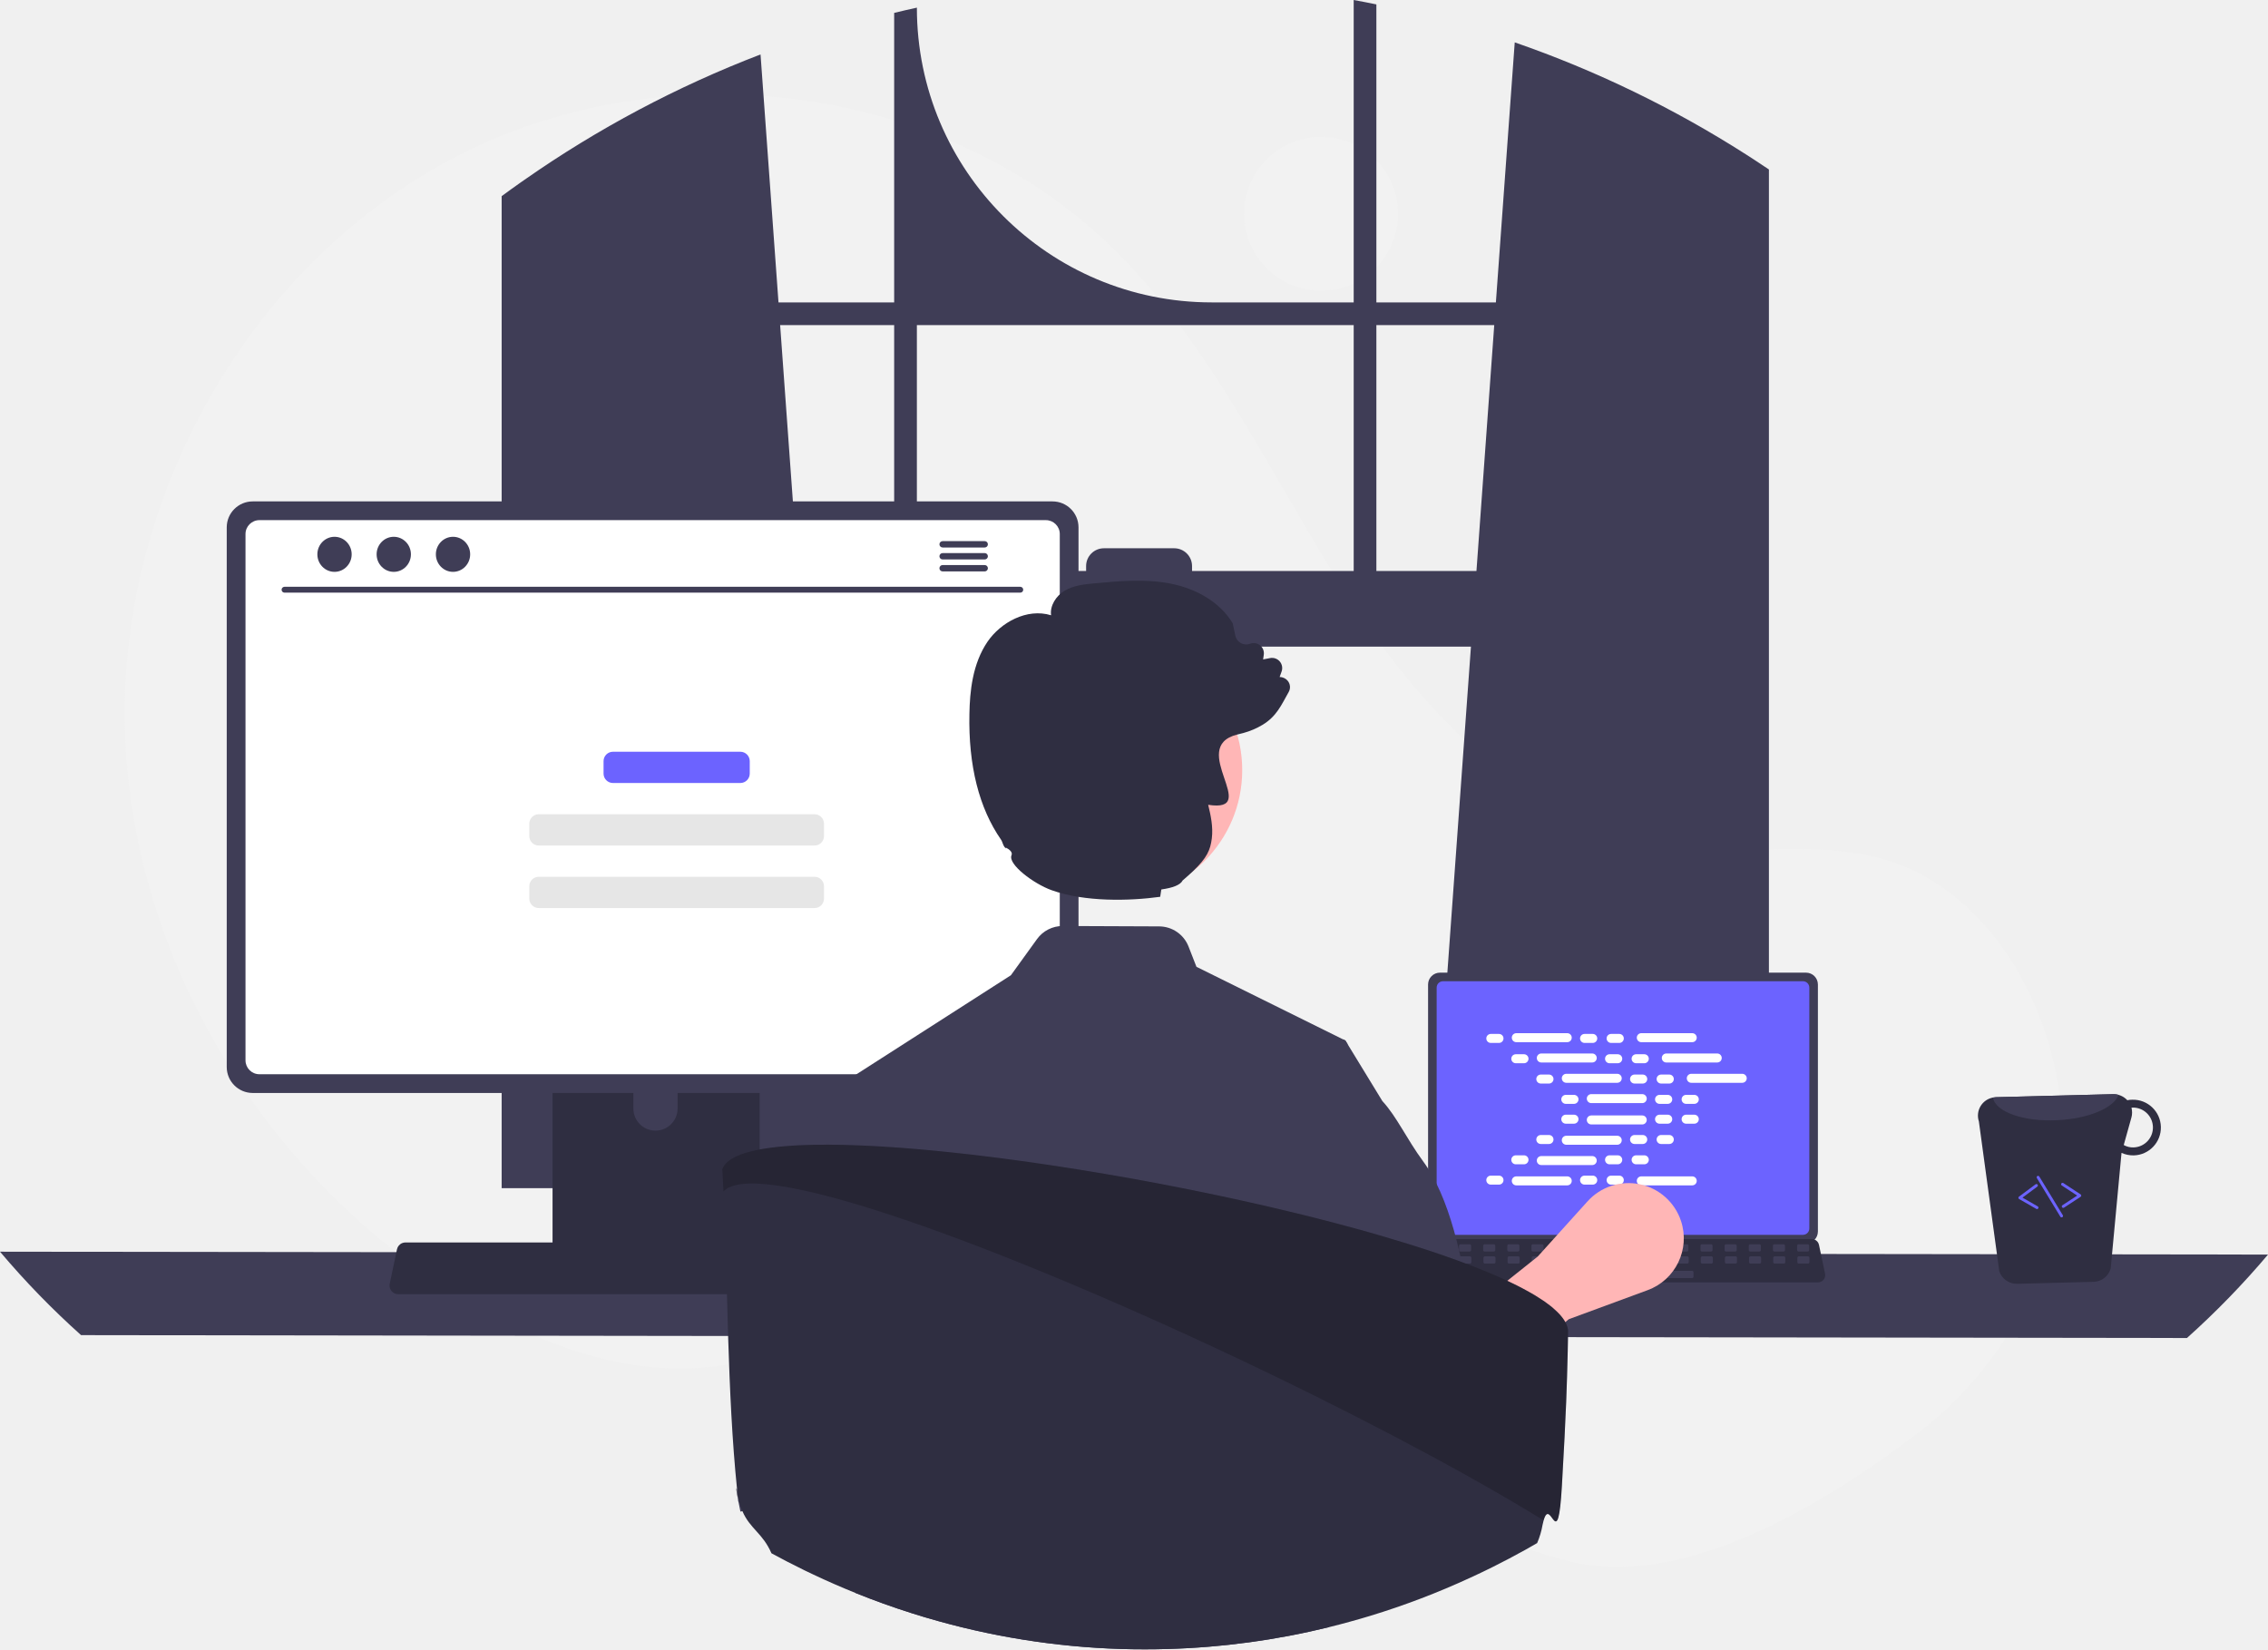
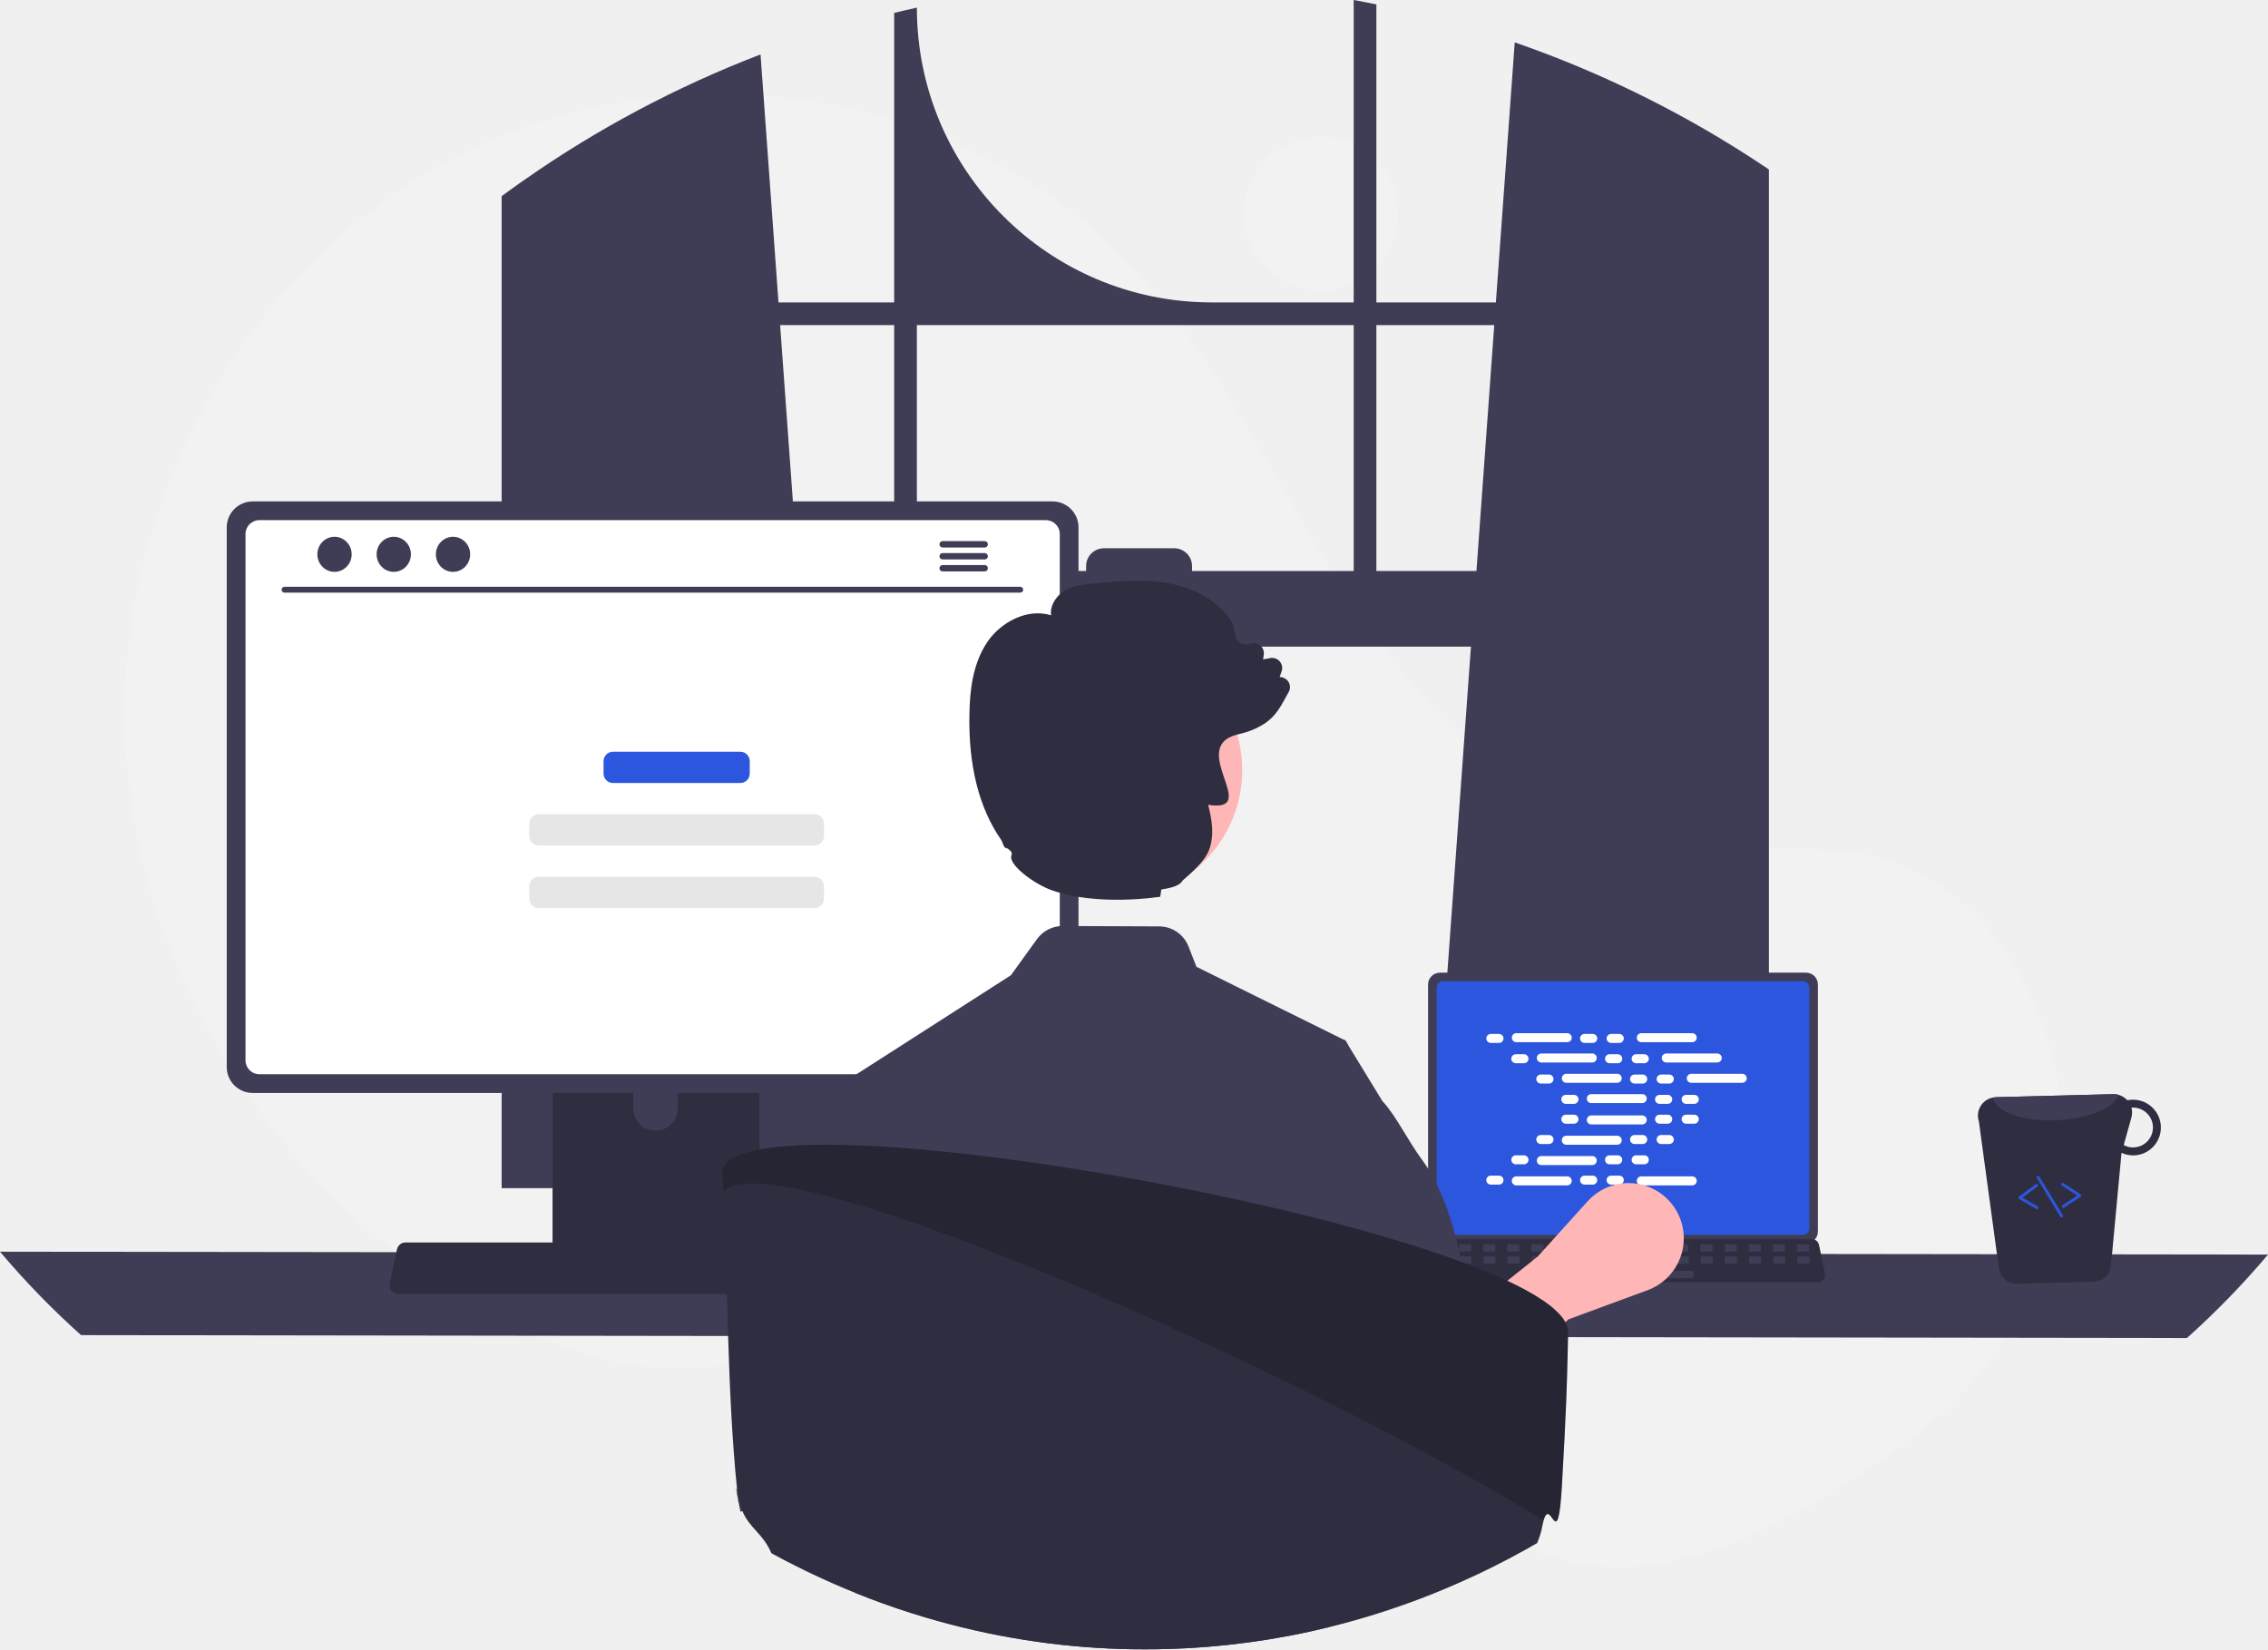
<svg xmlns="http://www.w3.org/2000/svg" data-name="Layer 1" width="786.82" height="572.258" viewBox="0 0 786.82 572.258">
  <circle cx="458.321" cy="74.182" r="26.701" fill="#f2f2f2" />
  <path d="M872.038,661.023c39.688-30.229,58.644-81.025,46.776-129.482q-.442-1.806-.934-3.604c-7.867-28.763-27.332-56.101-55.7-65.291-23.82-7.717-49.82-1.783-74.669-4.851-48.781-6.024-86.601-45.494-113.211-86.819-26.611-41.325-47.062-87.583-82.422-121.724-58.285-56.275-153.362-68.391-225.627-31.76C293.987,254.121,247.955,335.391,249.918,416.386c1.963,80.995,50.046,158.432,119.875,199.517,25.652,15.093,55.321,25.785,84.848,22.044,25.62-3.246,48.899-17.013,74.399-21.1,40.091-6.426,79.927,11.701,114.603,32.824,34.676,21.123,68.17,46.16,107.574,55.952C789.478,715.131,836.881,687.801,872.038,661.023Z" transform="translate(-206.59 -163.8711)" fill="#f2f2f2" />
  <path d="M815.016,219.191c-.87-.58-1.75-1.13-2.62-1.69a380.24,380.24,0,0,0-80.31-38.93l-6.54,90.22h-41.46v-103.39c-2.61-.54-5.24-1.05-7.87-1.53v104.92H626.946A102.27,102.27,0,0,1,524.676,166.521v-0c-2.64.57-5.26,1.18-7.88,1.83v100.44h-40.13l-6.23-86.03a380.858,380.858,0,0,0-81.94,43.53c-.44.3-.88.61-1.31.91-2.21,1.55-4.39,3.13-6.56,4.73v344.19h118.27l-2.09-28.95-11.5-158.95h231.59l-11.5,158.95-2.09,28.95h116.96v-353.45Q817.656,220.901,815.016,219.191Zm-298.22,142.78h-33.39l-6.17-85.3h39.56Zm159.42,0h-56.08v-1.69a6.18,6.18,0,0,0-6.19-6.18h-24.38a6.178,6.178,0,0,0-6.18,6.18v1.69h-58.71v-85.3h151.54Zm7.87,0v-85.3h40.89l-6.17,85.3Z" transform="translate(-206.59 -163.8711)" fill="#3f3d56" />
  <path d="M206.59,598.162a289.003,289.003,0,0,0,28.12,28.95l730.58,1a289.003,289.003,0,0,0,28.12-28.95Z" transform="translate(-206.59 -163.8711)" fill="#3f3d56" />
  <path d="M702.02,505.462v85.704a4.122,4.122,0,0,0,4.119,4.119H833.143a4.122,4.122,0,0,0,4.119-4.119v-85.704a4.124,4.124,0,0,0-4.119-4.115H706.139A4.124,4.124,0,0,0,702.02,505.462Z" transform="translate(-206.59 -163.8711)" fill="#3f3d56" />
-   <path d="M704.999,506.529V590.109a2.205,2.205,0,0,0,2.201,2.201H832.086a2.205,2.205,0,0,0,2.201-2.201V506.529a2.206,2.206,0,0,0-2.201-2.206H707.201A2.206,2.206,0,0,0,704.999,506.529Z" transform="translate(-206.59 -163.8711)" fill="#6c63ff" />
+   <path d="M704.999,506.529V590.109a2.205,2.205,0,0,0,2.201,2.201H832.086a2.205,2.205,0,0,0,2.201-2.201V506.529a2.206,2.206,0,0,0-2.201-2.206H707.201A2.206,2.206,0,0,0,704.999,506.529Z" transform="translate(-206.59 -163.8711)" fill="#2c56dd" />
  <path d="M699.364,607.881a2.47,2.47,0,0,0,1.943.93H837.299a2.502,2.502,0,0,0,2.446-3.016l-2.111-10.027a2.507,2.507,0,0,0-1.558-1.818,2.425,2.425,0,0,0-.888-.168H703.41a2.424,2.424,0,0,0-.888.168,2.507,2.507,0,0,0-1.558,1.818l-2.111,10.027A2.501,2.501,0,0,0,699.364,607.881Z" transform="translate(-206.59 -163.8711)" fill="#2f2e41" />
  <rect x="830.034" y="595.588" width="4.188" height="2.513" rx="0.488" transform="translate(1457.666 1029.819) rotate(-180)" fill="#3f3d56" />
  <rect x="821.657" y="595.588" width="4.188" height="2.513" rx="0.488" transform="translate(1440.912 1029.819) rotate(-180)" fill="#3f3d56" />
  <rect x="813.28" y="595.588" width="4.188" height="2.513" rx="0.488" transform="translate(1424.158 1029.819) rotate(-180)" fill="#3f3d56" />
  <rect x="804.903" y="595.588" width="4.188" height="2.513" rx="0.488" transform="translate(1407.404 1029.819) rotate(-180)" fill="#3f3d56" />
  <rect x="796.526" y="595.588" width="4.188" height="2.513" rx="0.488" transform="translate(1390.65 1029.819) rotate(-180)" fill="#3f3d56" />
  <rect x="788.149" y="595.588" width="4.188" height="2.513" rx="0.488" transform="translate(1373.896 1029.819) rotate(-180)" fill="#3f3d56" />
  <rect x="779.772" y="595.588" width="4.188" height="2.513" rx="0.488" transform="translate(1357.142 1029.819) rotate(-180)" fill="#3f3d56" />
  <rect x="771.395" y="595.588" width="4.188" height="2.513" rx="0.488" transform="translate(1340.388 1029.819) rotate(-180)" fill="#3f3d56" />
  <rect x="763.018" y="595.588" width="4.188" height="2.513" rx="0.488" transform="translate(1323.634 1029.819) rotate(-180)" fill="#3f3d56" />
  <rect x="754.641" y="595.588" width="4.188" height="2.513" rx="0.488" transform="translate(1306.88 1029.819) rotate(-180)" fill="#3f3d56" />
  <rect x="746.264" y="595.588" width="4.188" height="2.513" rx="0.488" transform="translate(1290.126 1029.819) rotate(-180)" fill="#3f3d56" />
  <rect x="737.887" y="595.588" width="4.188" height="2.513" rx="0.488" transform="translate(1273.372 1029.819) rotate(-180)" fill="#3f3d56" />
  <rect x="729.51" y="595.588" width="4.188" height="2.513" rx="0.488" transform="translate(1256.618 1029.819) rotate(-180)" fill="#3f3d56" />
  <rect x="721.133" y="595.588" width="4.188" height="2.513" rx="0.488" transform="translate(1239.865 1029.819) rotate(-180)" fill="#3f3d56" />
  <rect x="712.756" y="595.588" width="4.188" height="2.513" rx="0.488" transform="translate(1223.111 1029.819) rotate(-180)" fill="#3f3d56" />
  <rect x="704.379" y="595.588" width="4.188" height="2.513" rx="0.488" transform="translate(1206.357 1029.819) rotate(-180)" fill="#3f3d56" />
  <rect x="830.133" y="599.777" width="4.188" height="2.513" rx="0.488" transform="translate(1457.864 1038.196) rotate(-180)" fill="#3f3d56" />
  <rect x="821.756" y="599.777" width="4.188" height="2.513" rx="0.488" transform="translate(1441.11 1038.196) rotate(-180)" fill="#3f3d56" />
  <rect x="813.379" y="599.777" width="4.188" height="2.513" rx="0.488" transform="translate(1424.356 1038.196) rotate(-180)" fill="#3f3d56" />
  <rect x="805.002" y="599.777" width="4.188" height="2.513" rx="0.488" transform="translate(1407.602 1038.196) rotate(-180)" fill="#3f3d56" />
  <rect x="796.625" y="599.777" width="4.188" height="2.513" rx="0.488" transform="translate(1390.848 1038.196) rotate(-180)" fill="#3f3d56" />
  <rect x="788.248" y="599.777" width="4.188" height="2.513" rx="0.488" transform="translate(1374.094 1038.196) rotate(-180)" fill="#3f3d56" />
  <rect x="779.871" y="599.777" width="4.188" height="2.513" rx="0.488" transform="translate(1357.34 1038.196) rotate(-180)" fill="#3f3d56" />
  <rect x="771.494" y="599.777" width="4.188" height="2.513" rx="0.488" transform="translate(1340.586 1038.196) rotate(-180)" fill="#3f3d56" />
  <rect x="763.117" y="599.777" width="4.188" height="2.513" rx="0.488" transform="translate(1323.832 1038.196) rotate(-180)" fill="#3f3d56" />
  <rect x="754.74" y="599.777" width="4.188" height="2.513" rx="0.488" transform="translate(1307.078 1038.196) rotate(-180)" fill="#3f3d56" />
  <rect x="746.363" y="599.777" width="4.188" height="2.513" rx="0.488" transform="translate(1290.324 1038.196) rotate(-180)" fill="#3f3d56" />
  <rect x="737.986" y="599.777" width="4.188" height="2.513" rx="0.488" transform="translate(1273.57 1038.196) rotate(-180)" fill="#3f3d56" />
  <rect x="729.609" y="599.777" width="4.188" height="2.513" rx="0.488" transform="translate(1256.816 1038.196) rotate(-180)" fill="#3f3d56" />
  <rect x="721.232" y="599.777" width="4.188" height="2.513" rx="0.488" transform="translate(1240.062 1038.196) rotate(-180)" fill="#3f3d56" />
  <rect x="712.855" y="599.777" width="4.188" height="2.513" rx="0.488" transform="translate(1223.309 1038.196) rotate(-180)" fill="#3f3d56" />
  <rect x="704.478" y="599.777" width="4.188" height="2.513" rx="0.488" transform="translate(1206.555 1038.196) rotate(-180)" fill="#3f3d56" />
  <rect x="760.604" y="604.803" width="33.508" height="2.513" rx="0.488" transform="translate(1348.126 1048.248) rotate(-180)" fill="#3f3d56" />
  <rect x="515.631" y="358.737" width="5.966" height="3.122" rx="1.561" fill="#fff" />
  <rect x="548.154" y="358.737" width="5.966" height="3.122" rx="1.561" fill="#fff" />
  <rect x="557.369" y="358.737" width="5.966" height="3.122" rx="1.561" fill="#fff" />
  <rect x="524.477" y="358.477" width="20.796" height="3.122" rx="1.561" fill="#fff" />
  <rect x="567.841" y="358.477" width="20.796" height="3.122" rx="1.561" fill="#fff" />
  <rect x="524.304" y="365.784" width="5.966" height="3.122" rx="1.561" fill="#fff" />
  <rect x="556.827" y="365.784" width="5.966" height="3.122" rx="1.561" fill="#fff" />
  <rect x="566.042" y="365.784" width="5.966" height="3.122" rx="1.561" fill="#fff" />
  <rect x="533.15" y="365.523" width="20.796" height="3.122" rx="1.561" fill="#fff" />
  <rect x="576.514" y="365.523" width="20.796" height="3.122" rx="1.561" fill="#fff" />
  <rect x="532.977" y="372.83" width="5.966" height="3.122" rx="1.561" fill="#fff" />
  <rect x="565.5" y="372.83" width="5.966" height="3.122" rx="1.561" fill="#fff" />
  <rect x="574.715" y="372.83" width="5.966" height="3.122" rx="1.561" fill="#fff" />
  <rect x="541.823" y="372.57" width="20.796" height="3.122" rx="1.561" fill="#fff" />
  <rect x="585.187" y="372.57" width="20.796" height="3.122" rx="1.561" fill="#fff" />
  <rect x="541.649" y="379.877" width="5.966" height="3.122" rx="1.561" fill="#fff" />
  <rect x="574.172" y="379.877" width="5.966" height="3.122" rx="1.561" fill="#fff" />
  <rect x="583.387" y="379.877" width="5.966" height="3.122" rx="1.561" fill="#fff" />
  <rect x="550.496" y="379.617" width="20.796" height="3.122" rx="1.561" fill="#fff" />
  <rect x="548.154" y="407.898" width="5.966" height="3.122" rx="1.561" fill="#fff" />
  <rect x="557.369" y="407.898" width="5.966" height="3.122" rx="1.561" fill="#fff" />
  <rect x="567.841" y="408.158" width="20.796" height="3.122" rx="1.561" fill="#fff" />
  <rect x="515.631" y="407.898" width="5.966" height="3.122" rx="1.561" fill="#fff" />
  <rect x="524.477" y="408.158" width="20.796" height="3.122" rx="1.561" fill="#fff" />
  <rect x="524.304" y="400.851" width="5.966" height="3.122" rx="1.561" fill="#fff" />
  <rect x="556.827" y="400.851" width="5.966" height="3.122" rx="1.561" fill="#fff" />
  <rect x="566.042" y="400.851" width="5.966" height="3.122" rx="1.561" fill="#fff" />
  <rect x="533.15" y="401.111" width="20.796" height="3.122" rx="1.561" fill="#fff" />
  <rect x="532.977" y="393.804" width="5.966" height="3.122" rx="1.561" fill="#fff" />
  <rect x="565.5" y="393.804" width="5.966" height="3.122" rx="1.561" fill="#fff" />
  <rect x="574.715" y="393.804" width="5.966" height="3.122" rx="1.561" fill="#fff" />
  <rect x="541.823" y="394.064" width="20.796" height="3.122" rx="1.561" fill="#fff" />
  <rect x="541.649" y="386.758" width="5.966" height="3.122" rx="1.561" fill="#fff" />
  <rect x="574.172" y="386.758" width="5.966" height="3.122" rx="1.561" fill="#fff" />
  <rect x="583.387" y="386.758" width="5.966" height="3.122" rx="1.561" fill="#fff" />
  <rect x="550.496" y="387.018" width="20.796" height="3.122" rx="1.561" fill="#fff" />
  <path d="M711.507,654.353l-13.35-21.102,41.902-33.403,17.295-19.161a19.161,19.161,0,0,1,32.418,6.828h0a19.161,19.161,0,0,1-11.57,23.991l-27.349,10.075Z" transform="translate(-206.59 -163.8711)" fill="#ffb6b6" />
  <path d="M398.28,501.352v102.56h71.85v-102.56a3.448,3.448,0,0,0-2.43-3.3,3.175,3.175,0,0,0-1.03-.16H401.75A3.463,3.463,0,0,0,398.28,501.352Zm28.04,35.24a7.67,7.67,0,0,1,15.34,0v11.9a7.67,7.67,0,0,1-15.34,0Z" transform="translate(-206.59 -163.8711)" fill="#2f2e41" />
  <path d="M398.06,600.632v9.89a1.946,1.946,0,0,0,1.93,1.94h68.43a1.94,1.94,0,0,0,1.93-1.94v-9.89Z" transform="translate(-206.59 -163.8711)" fill="#3f3d56" />
  <path d="M285.25,346.832V534.092a9.007,9.007,0,0,0,9,9h277.5a9.007,9.007,0,0,0,9-9V346.832a9.011,9.011,0,0,0-9-8.99H294.25A9.012,9.012,0,0,0,285.25,346.832Z" transform="translate(-206.59 -163.8711)" fill="#3f3d56" />
  <path d="M291.76,349.162v182.62a4.818,4.818,0,0,0,4.81,4.81H569.44a4.818,4.818,0,0,0,4.81-4.81v-182.62a4.82,4.82,0,0,0-4.81-4.82H296.57A4.821,4.821,0,0,0,291.76,349.162Z" transform="translate(-206.59 -163.8711)" fill="#fff" />
  <path d="M342.4,611.792a2.948,2.948,0,0,0,2.32,1.11h162.34a2.987,2.987,0,0,0,2.92-3.6l-2.52-11.97a2.993,2.993,0,0,0-1.86-2.17,2.895,2.895,0,0,0-1.06-.2H347.23a2.894,2.894,0,0,0-1.06.2,2.992,2.992,0,0,0-1.86,2.17l-2.52,11.97A2.985,2.985,0,0,0,342.4,611.792Z" transform="translate(-206.59 -163.8711)" fill="#2f2e41" />
  <path d="M560.585,369.499H305.261a1.016,1.016,0,0,1,0-2.031H560.585a1.016,1.016,0,0,1,0,2.031Z" transform="translate(-206.59 -163.8711)" fill="#3f3d56" />
  <ellipse cx="116.051" cy="192.33" rx="5.95" ry="6.083" fill="#3f3d56" />
  <ellipse cx="136.607" cy="192.33" rx="5.95" ry="6.083" fill="#3f3d56" />
  <ellipse cx="157.163" cy="192.33" rx="5.95" ry="6.083" fill="#3f3d56" />
  <path d="M548.206,351.622h-14.6a1.105,1.105,0,0,0,0,2.21h14.6a1.105,1.105,0,0,0,0-2.21Z" transform="translate(-206.59 -163.8711)" fill="#3f3d56" />
  <path d="M548.206,355.772h-14.6a1.105,1.105,0,0,0,0,2.21h14.6a1.105,1.105,0,0,0,0-2.21Z" transform="translate(-206.59 -163.8711)" fill="#3f3d56" />
  <path d="M548.206,359.922h-14.6a1.105,1.105,0,0,0,0,2.21h14.6a1.105,1.105,0,0,0,0-2.21Z" transform="translate(-206.59 -163.8711)" fill="#3f3d56" />
  <path d="M900.186,604.972a6.416,6.416,0,0,0,6.183,4.331l26.492-.682a6.329,6.329,0,0,0,5.981-4.657l3.749-40.087a9.794,9.794,0,0,0,4.238.871,9.661,9.661,0,1,0-.485-19.317,8.184,8.184,0,0,0-1.736.181,6.548,6.548,0,0,0-4.874-2.103l-40.751,1.052a5.853,5.853,0,0,0-1.005.125,6.365,6.365,0,0,0-4.873,8.265Zm43.173-43.817,2.668-9.553a6.506,6.506,0,0,0,.02-3.375c.129-0.0.244-.062.373-.062a6.91,6.91,0,0,1,.324,13.817A6.505,6.505,0,0,1,943.359,561.156Z" transform="translate(-206.59 -163.8711)" fill="#2f2e41" />
  <path d="M897.978,544.686c.868,4.964,10.629,8.454,22.366,7.847,10.793-.497,19.617-4.287,21.234-8.778a6.025,6.025,0,0,0-1.844-.246l-40.751,1.052A5.853,5.853,0,0,0,897.978,544.686Z" transform="translate(-206.59 -163.8711)" fill="#3f3d56" />
-   <path d="M922.494,582.944a.497.497,0,0,0,.151-.066l5.753-3.766a.499.499,0,0,0,0-.836l-5.98-3.917a.5.5,0,1,0-.548.836l5.341,3.498-5.114,3.348a.5.5,0,0,0,.396.903Z" transform="translate(-206.59 -163.8711)" fill="#6c63ff" />
-   <path d="M913.408,583.363a.5.5,0,0,0,.126-.918l-5.303-3.04,5.126-3.807a.5.5,0,1,0-.596-.802l-5.739,4.263a.5.5,0,0,0,.049.835l5.965,3.42A.5.5,0,0,0,913.408,583.363Z" transform="translate(-206.59 -163.8711)" fill="#6c63ff" />
-   <path d="M921.922,586.244a.482.482,0,0,0,.137-.058.5.5,0,0,0,.168-.687l-8.155-13.408a.5.5,0,0,0-.854.521l8.155,13.408A.5.5,0,0,0,921.922,586.244Z" transform="translate(-206.59 -163.8711)" fill="#6c63ff" />
-   <rect x="209.385" y="260.827" width="50.719" height="10.846" rx="3.264" fill="#6c63ff" />
+   <path d="M922.494,582.944a.497.497,0,0,0,.151-.066l5.753-3.766a.499.499,0,0,0,0-.836l-5.98-3.917a.5.5,0,1,0-.548.836l5.341,3.498-5.114,3.348a.5.5,0,0,0,.396.903Z" transform="translate(-206.59 -163.8711)" fill="#2c56dd" />
+   <path d="M913.408,583.363a.5.5,0,0,0,.126-.918l-5.303-3.04,5.126-3.807a.5.5,0,1,0-.596-.802l-5.739,4.263a.5.5,0,0,0,.049.835l5.965,3.42A.5.5,0,0,0,913.408,583.363Z" transform="translate(-206.59 -163.8711)" fill="#2c56dd" />
+   <path d="M921.922,586.244a.482.482,0,0,0,.137-.058.5.5,0,0,0,.168-.687l-8.155-13.408a.5.5,0,0,0-.854.521l8.155,13.408A.5.5,0,0,0,921.922,586.244Z" transform="translate(-206.59 -163.8711)" fill="#2c56dd" />
+   <rect x="209.385" y="260.827" width="50.719" height="10.846" rx="3.264" fill="#2c56dd" />
  <rect x="183.626" y="282.519" width="102.236" height="10.846" rx="3.264" fill="#e6e6e6" />
  <rect x="183.626" y="304.21" width="102.236" height="10.846" rx="3.264" fill="#e6e6e6" />
  <path d="M497.301,540.717l.217.684.011.023,6.525,19.838,7.506,22.861,14.123,42.961.137,6.673v.023l1.049,53.684-2.909,7.278,3.274,11.932s-1.506-18.037-9.582-7.679c-4.574,5.886-9.925,11.91-14.317,17.556q9.6,3.884,19.507,7.027c1.426.456,2.863.89,4.301,1.323q.462.137.924.274a266.863,266.863,0,0,0,67.351,10.826c1.186.034,2.35.057,3.479.08.399.011.787.023,1.175.023,1.278.011,2.544.023,3.822.023q3.867,0,7.7-.114a266.853,266.853,0,0,0,56.091-7.586c-.125-7.586-.468-16.45-.958-25.918-.228-4.643-5.35-9.674-5.658-14.533-.217-3.65,4.381-7.084,4.141-10.792-1.551-22.827-3.491-14.064-4.928-30.229q-.222-2.379-.411-4.552c-.924-10.381-1.563-16.872-1.563-16.872l6.137-38.683,9.639-60.734-.742-1.221-.833-.411-50.844-25.165-2.761-7.073a10.979,10.979,0,0,0-10.141-6.947l-33.493-.137a10.931,10.931,0,0,0-8.909,4.529l-9.069,12.56Z" transform="translate(-206.59 -163.8711)" fill="#3f3d56" />
  <path d="M533.407,617.525,525.82,633.758l-5.179,11.088-8.909,46.646-4.46,4.734L503.45,679.467l-39.998,8.881c-1.312-7.29-.351.247-1.161-7.75.228-.228.468-.456.707-.685.639-.593,1.175-1.152,1.164-1.688-.456-27.584.913-74.526,12.343-102.966a60.053,60.053,0,0,1,7.027-13.107c.228-.308.445-.616.662-.924,5.27-7.381,8.601-14.647,13.324-19.815v-.011a.53.53,0,0,0,.08-.08.157.157,0,0,0,.046-.034l32.443-17.203,1.392,39.105.992,28.109Z" transform="translate(-206.59 -163.8711)" fill="#3f3d56" />
  <path d="M650.391,622.135l9.476,20.275,3.307,7.061,8.907,46.642,4.446,4.723,3.83-16.755,1.8-.369,32.459-6.722,9.461,30.046a17.984,17.984,0,0,0-3.261-22.506c-.646-.585-1.184-1.154-1.169-1.692.538-32.443-1.446-91.684-19.367-116.066-5.692-7.738-9.107-15.445-14.076-20.829-.015-.015-.015-.031-.031-.031L674.081,526.114l-.738-1.215-.831-.415Z" transform="translate(-206.59 -163.8711)" fill="#3f3d56" />
  <circle id="a657ec4b-47ce-4d2a-9c58-81a811696ca9" data-name="Ellipse 5" cx="386.397" cy="267.201" r="44.558" fill="#ffb6b6" />
  <path d="M653.212,399.948a3.759,3.759,0,0,0-2.69-1.19l.67-1.86a3.528,3.528,0,0,0-3.96-4.7l-2.44.47.23-1.63a3.534,3.534,0,0,0-4.73-3.82,3.766,3.766,0,0,1-3.24-.23,3.846,3.846,0,0,1-1.92-2.61l-.85-4.1-.09-.22c-4.14-6.9-12.1-11.92-21.84-13.76-8.67-1.65-17.56-.81-26.13-.02-3.4.32-7.24.68-10.44,2.64-2.72,1.68-5.02,5.04-4.55,8.43-8.45-2.59-17.51,2.58-22,9.1-5.32,7.76-6.19,17.48-6.33,25.08-.38,17.98,3.33,32.69,11,43.73.56.8.7,2.47,1.81,3.03l-.23-.37c1.24.62,2.5,1.62,2.03,2.69-1.35,3.08,7.62,9.89,13.94,12.14,11.53,4.11,26.86,3.76,37.64,2.28l.38-2.55c3.89-.53,6.63-1.54,7.4-3.12,1.36-1.16,2.52-2.2,3.53-3.16l.01-.01c.02-.02.06-.05.08-.07,4.87-4.67,6-7.33,6.51-11.38.49-3.97-.38-8-1.27-11.63,18.74,2.9-7.38-19.96,10.08-24.38a5.434,5.434,0,0,1,.61-.15c.51-.12,1.02-.24,1.51-.38a26.448,26.448,0,0,0,6.72-2.87c4.88-2.97,6.49-6.91,9.01-11.35A3.427,3.427,0,0,0,653.212,399.948Z" transform="translate(-206.59 -163.8711)" fill="#2f2e41" />
  <path d="M750.582,625.308c-.01,1.75-.03,4.2-.11,7.23q-.015.63-.03,1.29c-.13,5.57-.26,10.24-.47,15.43-.01.36-.02.71-.04,1.07-.28,7.24-.72,15.67-1.48,29.02-1.41,24.66-3.87,3.39-6.34,12.04-.12.43-.25.94-.37,1.54a27.916,27.916,0,0,1-1.88,6.33c-1.31.78-2.66,1.53-3.99,2.28-3.79,2.11-7.64,4.14-11.52,6.07-2.18,1.08-4.37,2.14-6.57,3.16-.35.16-.69.32-1.03.47a270.887,270.887,0,0,1-34.75,13.26c-2.32.7-4.63,1.38-6.97,2.01-2.44.68-4.88,1.32-7.35,1.92a266.893,266.893,0,0,1-56.09,7.59c-2.55.08-5.12.11-7.7.11-1.28,0-2.54-.01-3.82-.02-.39,0-.78-.01-1.17-.02-1.13-.03-2.3-.05-3.48-.08a266.663,266.663,0,0,1-67.35-10.83l-.93-.27c-1.44-.44-2.87-.87-4.3-1.33q-9.9-3.135-19.51-7.02-7.335-2.955-14.5-6.34a.339.339,0,0,1-.12-.06c-1-.46-2.01-.94-3.01-1.43-.13-.07-.27-.14-.41-.21q-5.595-2.73-11.07-5.72c-3.07-7.05-7.39-8.4-10.07-14.6a25.874,25.874,0,0,1-1.68-5.74c0-.02-.01-.04-.01-.07.28,3.72-1.19-6.6-.01-.04-.01-.12-.02-.25-.03-.4-.03-.36-.07-.8-.13-1.35-3.43-33.49-3.21-71.79-4.7-103.35q-.15-3.06-.31-5.86c-.03-.62-.07-1.23-.11-1.83.07-.18.15-.37.24-.55a1.002,1.002,0,0,1,.07-.15,1.623,1.623,0,0,1,.1-.18c.02-.03.05-.07.07-.1a.917.917,0,0,1,.05-.1c.09-.14.19-.29.3-.43.05-.06.09-.11.14-.16a.808.808,0,0,1,.12-.14.637.637,0,0,1,.11-.13c.04-.04.08-.09.13-.14a.302.302,0,0,1,.08-.08,2.033,2.033,0,0,1,.26-.25,9.624,9.624,0,0,1,1.14-.9c.14-.09.29-.18.43-.28a19.135,19.135,0,0,1,3.17-1.52c.38-.14.76-.27,1.17-.41.15-.04.29-.09.44-.14.22-.07.44-.14.67-.19,1.14-.34,2.37-.63,3.7-.9.16-.03.33-.06.5-.1.24-.05.49-.09.74-.13.34-.06.69-.12,1.04-.18,2.97-.47,6.34-.82,10.06-1.05q.525-.03,1.05-.06c.41-.02.82-.04,1.24-.06.35-.02.71-.03,1.07-.04.35-.02.71-.03,1.08-.04,1.01-.03,2.05-.06,3.11-.08,3.02-.06,6.2-.04,9.54.03,1.55.04,3.13.08,4.75.15.11,0,.21.01.31.01,1.41.05,2.83.11,4.29.19,1.02.05,2.05.1,3.08.16.97.06,1.95.12,2.94.19.77.04,1.54.1,2.32.15.66.05,1.32.1,1.98.14l.9.06c.49.04.98.07,1.48.12,1.1.09,2.2.18,3.32.27,1.11.1,2.24.2,3.37.3s2.27.21,3.41.32c.12.01.23.02.34.03,1.04.11,2.08.21,3.13.32.24.02.49.04.73.07,1.001.101,2.022.218,3.032.326.31.033.618.066.929.1.791.086,1.572.161,2.368.254,1.05.12,2.12.23,3.16.37.81.09,1.62.18,2.43.28,1.27.15,2.56.31,3.85.48.49.06.98.12,1.47.19,3.68.46,7.4.97,11.18,1.5,5.73.81,11.55,1.69,17.41,2.64q8.805,1.425,17.71,3.01c1.5.27,3,.54,4.51.82q1.02.195,2.04.39c1.16.21,2.32.43,3.48.65,1.16.22,2.32.44,3.48.67,1.38.27,2.77.54,4.15.81,9.09,1.8,18.13,3.72,26.95,5.73,1.45.33,2.9.67,4.34,1q4.32,1.005,8.56,2.04c.78.18,1.55.37,2.32.56,1.92.48,3.84.96,5.73,1.45l.33.09c1.39.34,2.75.69,4.11,1.05q4.815,1.26,9.47,2.55,3.09.855,6.11,1.73c3.01.87,5.96,1.75,8.83,2.64.71.22,1.42.44,2.12.65,2.1.65,4.17,1.31,6.18,1.97,1.6.52,3.16,1.05,4.7,1.58q2.31.795,4.53,1.59c.95.34,1.89.7,2.83,1.04,1.35.5,2.68,1,3.98,1.5.4.15.79.31,1.18.46.25.11.49.2.73.3.47.19.95.37,1.41.56.47.18.93.37,1.39.57.45.18.91.37,1.35.56.45.18.89.37,1.33.57.37.15.73.31,1.08.47.71.31,1.42.62,2.11.94.34.16.68.31,1.02.47l.78.36c.11.06.22.11.33.16.25.12.51.25.76.37.58.27,1.15.56,1.71.83.75.38,1.48.76,2.18,1.13.71.38,1.4.76,2.06,1.13.11.06.21.12.32.18.15.08.3.17.45.25.51.29,1,.59,1.49.88.96.59,1.87,1.17,2.72,1.75.19.13.37.26.56.38.63.45,1.23.89,1.79,1.34,0,.01,0,.01.01.01.19.14.37.29.55.43.15.14.31.26.46.4.52.45,1,.88,1.44,1.32a5.667,5.667,0,0,1,.42.43,1.208,1.208,0,0,1,.16.16c.2.2.38.4.55.6a.553.553,0,0,1,.07.09c.24.28.46.56.67.84.1.14.21.28.3.42.12.17.24.35.34.52.09.14.17.29.25.43a7.257,7.257,0,0,1,.54,1.13,5.241,5.241,0,0,1,.27.82A5.844,5.844,0,0,1,750.582,625.308Z" transform="translate(-206.59 -163.8711)" fill="#2f2e41" />
  <path d="M750.582,625.308c-.01,1.75-.03,4.2-.11,7.23-.01.42-.03.85-.04,1.29-.1,4.25-.25,9.5-.46,15.43-.01.36-.02.71-.04,1.07-.28,7.24-.72,15.67-1.48,29.02-1.41,24.66-3.87,3.39-6.34,12.04-6.86-4.22-14.38-8.64-22.42-13.18q-2.175-1.23-4.39-2.47c-16.08-8.97-34.04-18.37-52.79-27.68-.74-.37-1.49-.74-2.23-1.1-42.95-21.23-89.83-41.88-127.81-55.66-7.33-2.66-14.33-5.06-20.91-7.17-13.86-4.43-25.84-7.53-35.06-8.87-9.6-1.4-16.23-.9-18.91,1.99q-.15-3.06-.31-5.86-.06-.93-.12-1.83c.062-.165.142-.322.22-.48.011-.023.019-.047.03-.07a1.002,1.002,0,0,1,.07-.15,1.623,1.623,0,0,1,.1-.18,1.06,1.06,0,0,1,.12-.2c.09-.14.19-.29.3-.43a3.483,3.483,0,0,1,.26-.3.637.637,0,0,1,.11-.13c.04-.04.08-.09.13-.14a.302.302,0,0,1,.08-.08,2.033,2.033,0,0,1,.26-.25,9.624,9.624,0,0,1,1.14-.9c.14-.09.29-.18.43-.28a19.135,19.135,0,0,1,3.17-1.52c.38-.14.76-.27,1.17-.41.15-.04.29-.09.44-.14.22-.07.44-.14.67-.19,1.14-.34,2.37-.63,3.7-.9.4-.08.82-.16,1.24-.23.34-.06.69-.12,1.04-.18,2.97-.47,6.34-.82,10.06-1.05q.525-.03,1.05-.06c.41-.02.82-.04,1.24-.06.35-.02.71-.03,1.07-.04.35-.02.71-.03,1.08-.04,1.01-.03,2.05-.06,3.11-.08,3.02-.05,6.2-.03,9.54.04,1.55.03,3.13.08,4.75.15.1,0,.21.01.31.01,1.41.04,2.84.11,4.29.18,1.02.05,2.05.1,3.08.16.97.06,1.95.12,2.94.19.77.04,1.54.1,2.32.15.66.05,1.32.1,1.98.14.79.06,1.58.12,2.38.18,1.1.09,2.2.18,3.32.27,1.11.1,2.24.2,3.37.3s2.27.21,3.41.32c.12.01.23.02.34.03,1.04.11,2.08.21,3.13.32q8.73.885,17.97,2.07,5.52.705,11.18,1.51c5.73.81,11.55,1.69,17.41,2.63q8.805,1.425,17.71,3.01c1.5.27,3,.54,4.51.82q2.76.51,5.52,1.04c1.16.22,2.32.44,3.48.67,1.38.27,2.77.54,4.15.81,9.09,1.8,18.13,3.72,26.95,5.73,1.45.33,2.9.67,4.34,1q4.32,1.005,8.56,2.04c.78.19,1.55.38,2.32.57q2.895.72,5.73,1.44v.01c.11.02.22.05.33.08,1.38.35,2.75.7,4.11,1.06q4.815,1.26,9.47,2.54c2.06.58,4.1,1.15,6.11,1.73,3.01.88,5.96,1.76,8.83,2.64.71.22,1.42.44,2.12.65q3.15.99,6.18,1.97c1.6.52,3.16,1.05,4.7,1.58q2.31.795,4.53,1.59c.96.34,1.9.69,2.83,1.03,1.36.5,2.68,1,3.98,1.51.4.15.79.31,1.18.46.73.28,1.44.57,2.14.86.47.18.93.37,1.39.57.45.18.91.37,1.35.56.45.18.89.37,1.33.57.37.15.73.31,1.08.47.71.31,1.42.62,2.11.94.34.16.68.31,1.02.47l.78.36c.11.06.22.11.33.16.85.4,1.67.8,2.47,1.2.75.38,1.48.76,2.18,1.13.83.44,1.62.87,2.38,1.31.15.08.3.17.45.25.51.29,1,.59,1.49.88.96.59,1.87,1.17,2.72,1.75.84.58,1.62,1.15,2.35,1.72,0,.01,0,.01.01.01.35.28.69.56,1.01.83.52.45,1,.88,1.44,1.32a5.667,5.667,0,0,1,.42.43,1.208,1.208,0,0,1,.16.16c.21.23.42.46.62.69.24.28.46.56.67.84.1.14.21.28.3.42.12.17.24.35.34.52.09.14.17.29.25.43a7.257,7.257,0,0,1,.54,1.13,6.053,6.053,0,0,1,.27.82A5.844,5.844,0,0,1,750.582,625.308Z" transform="translate(-206.59 -163.8711)" opacity="0.2" />
</svg>
